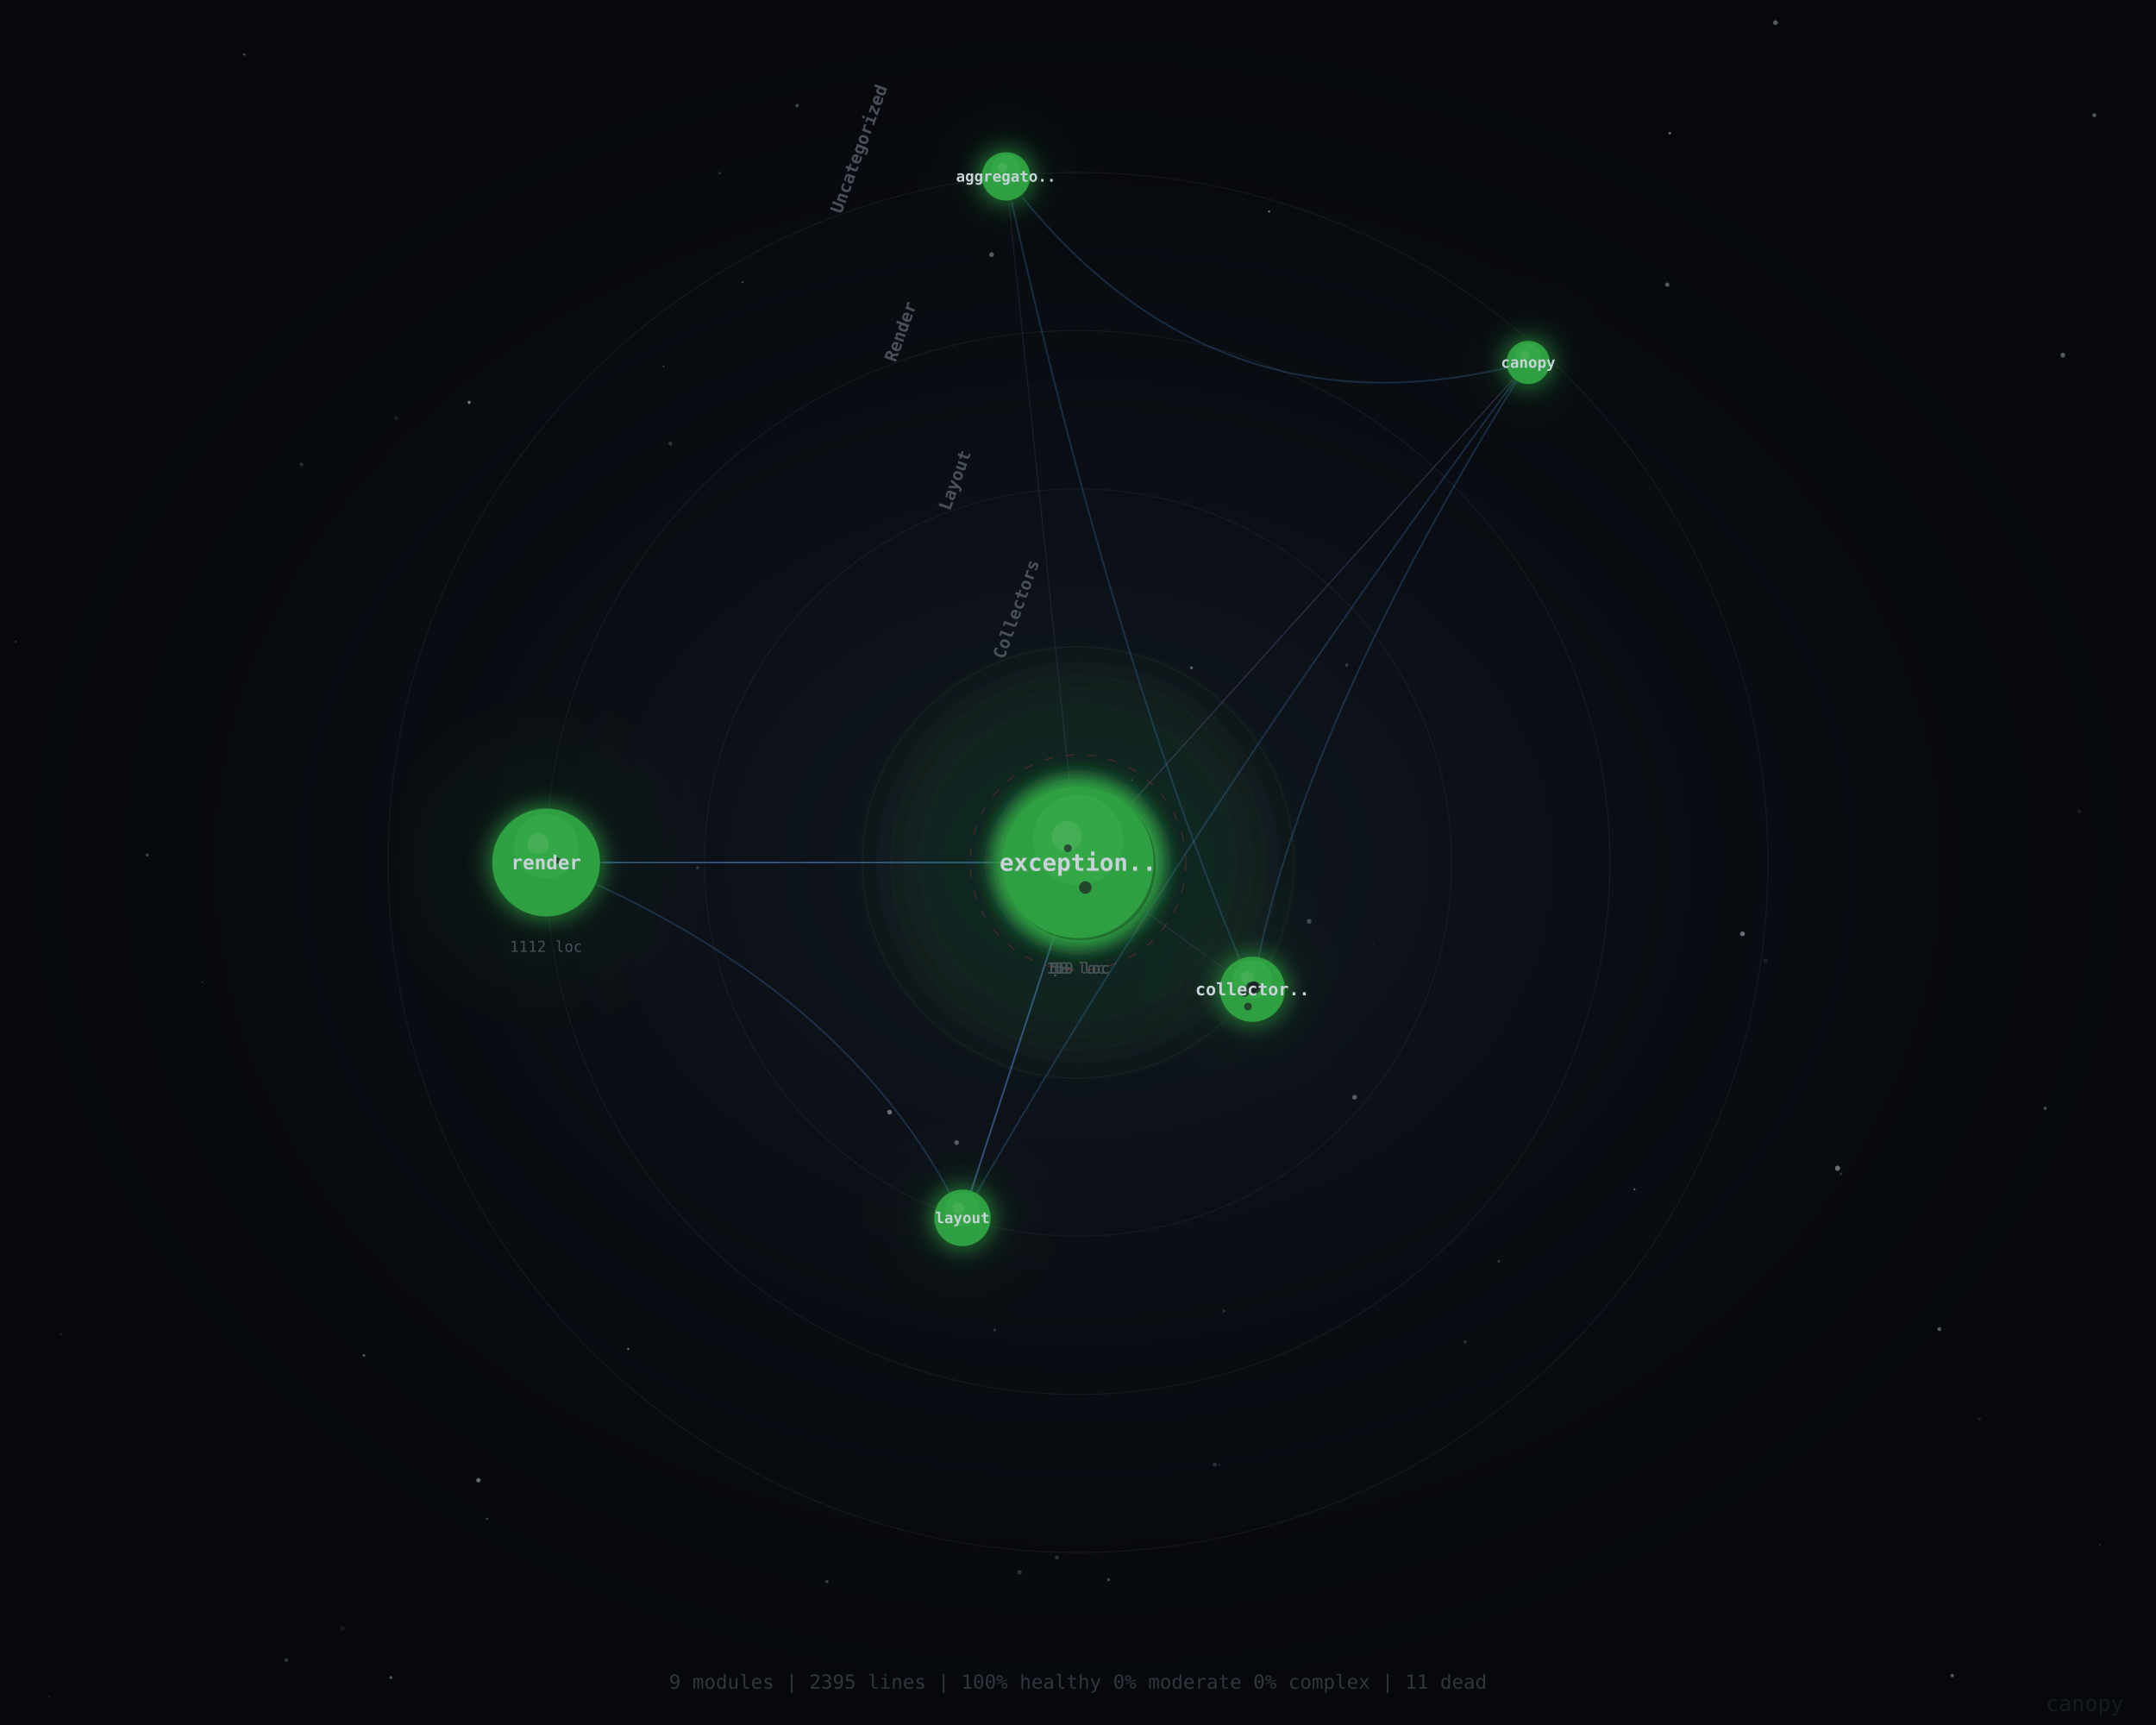
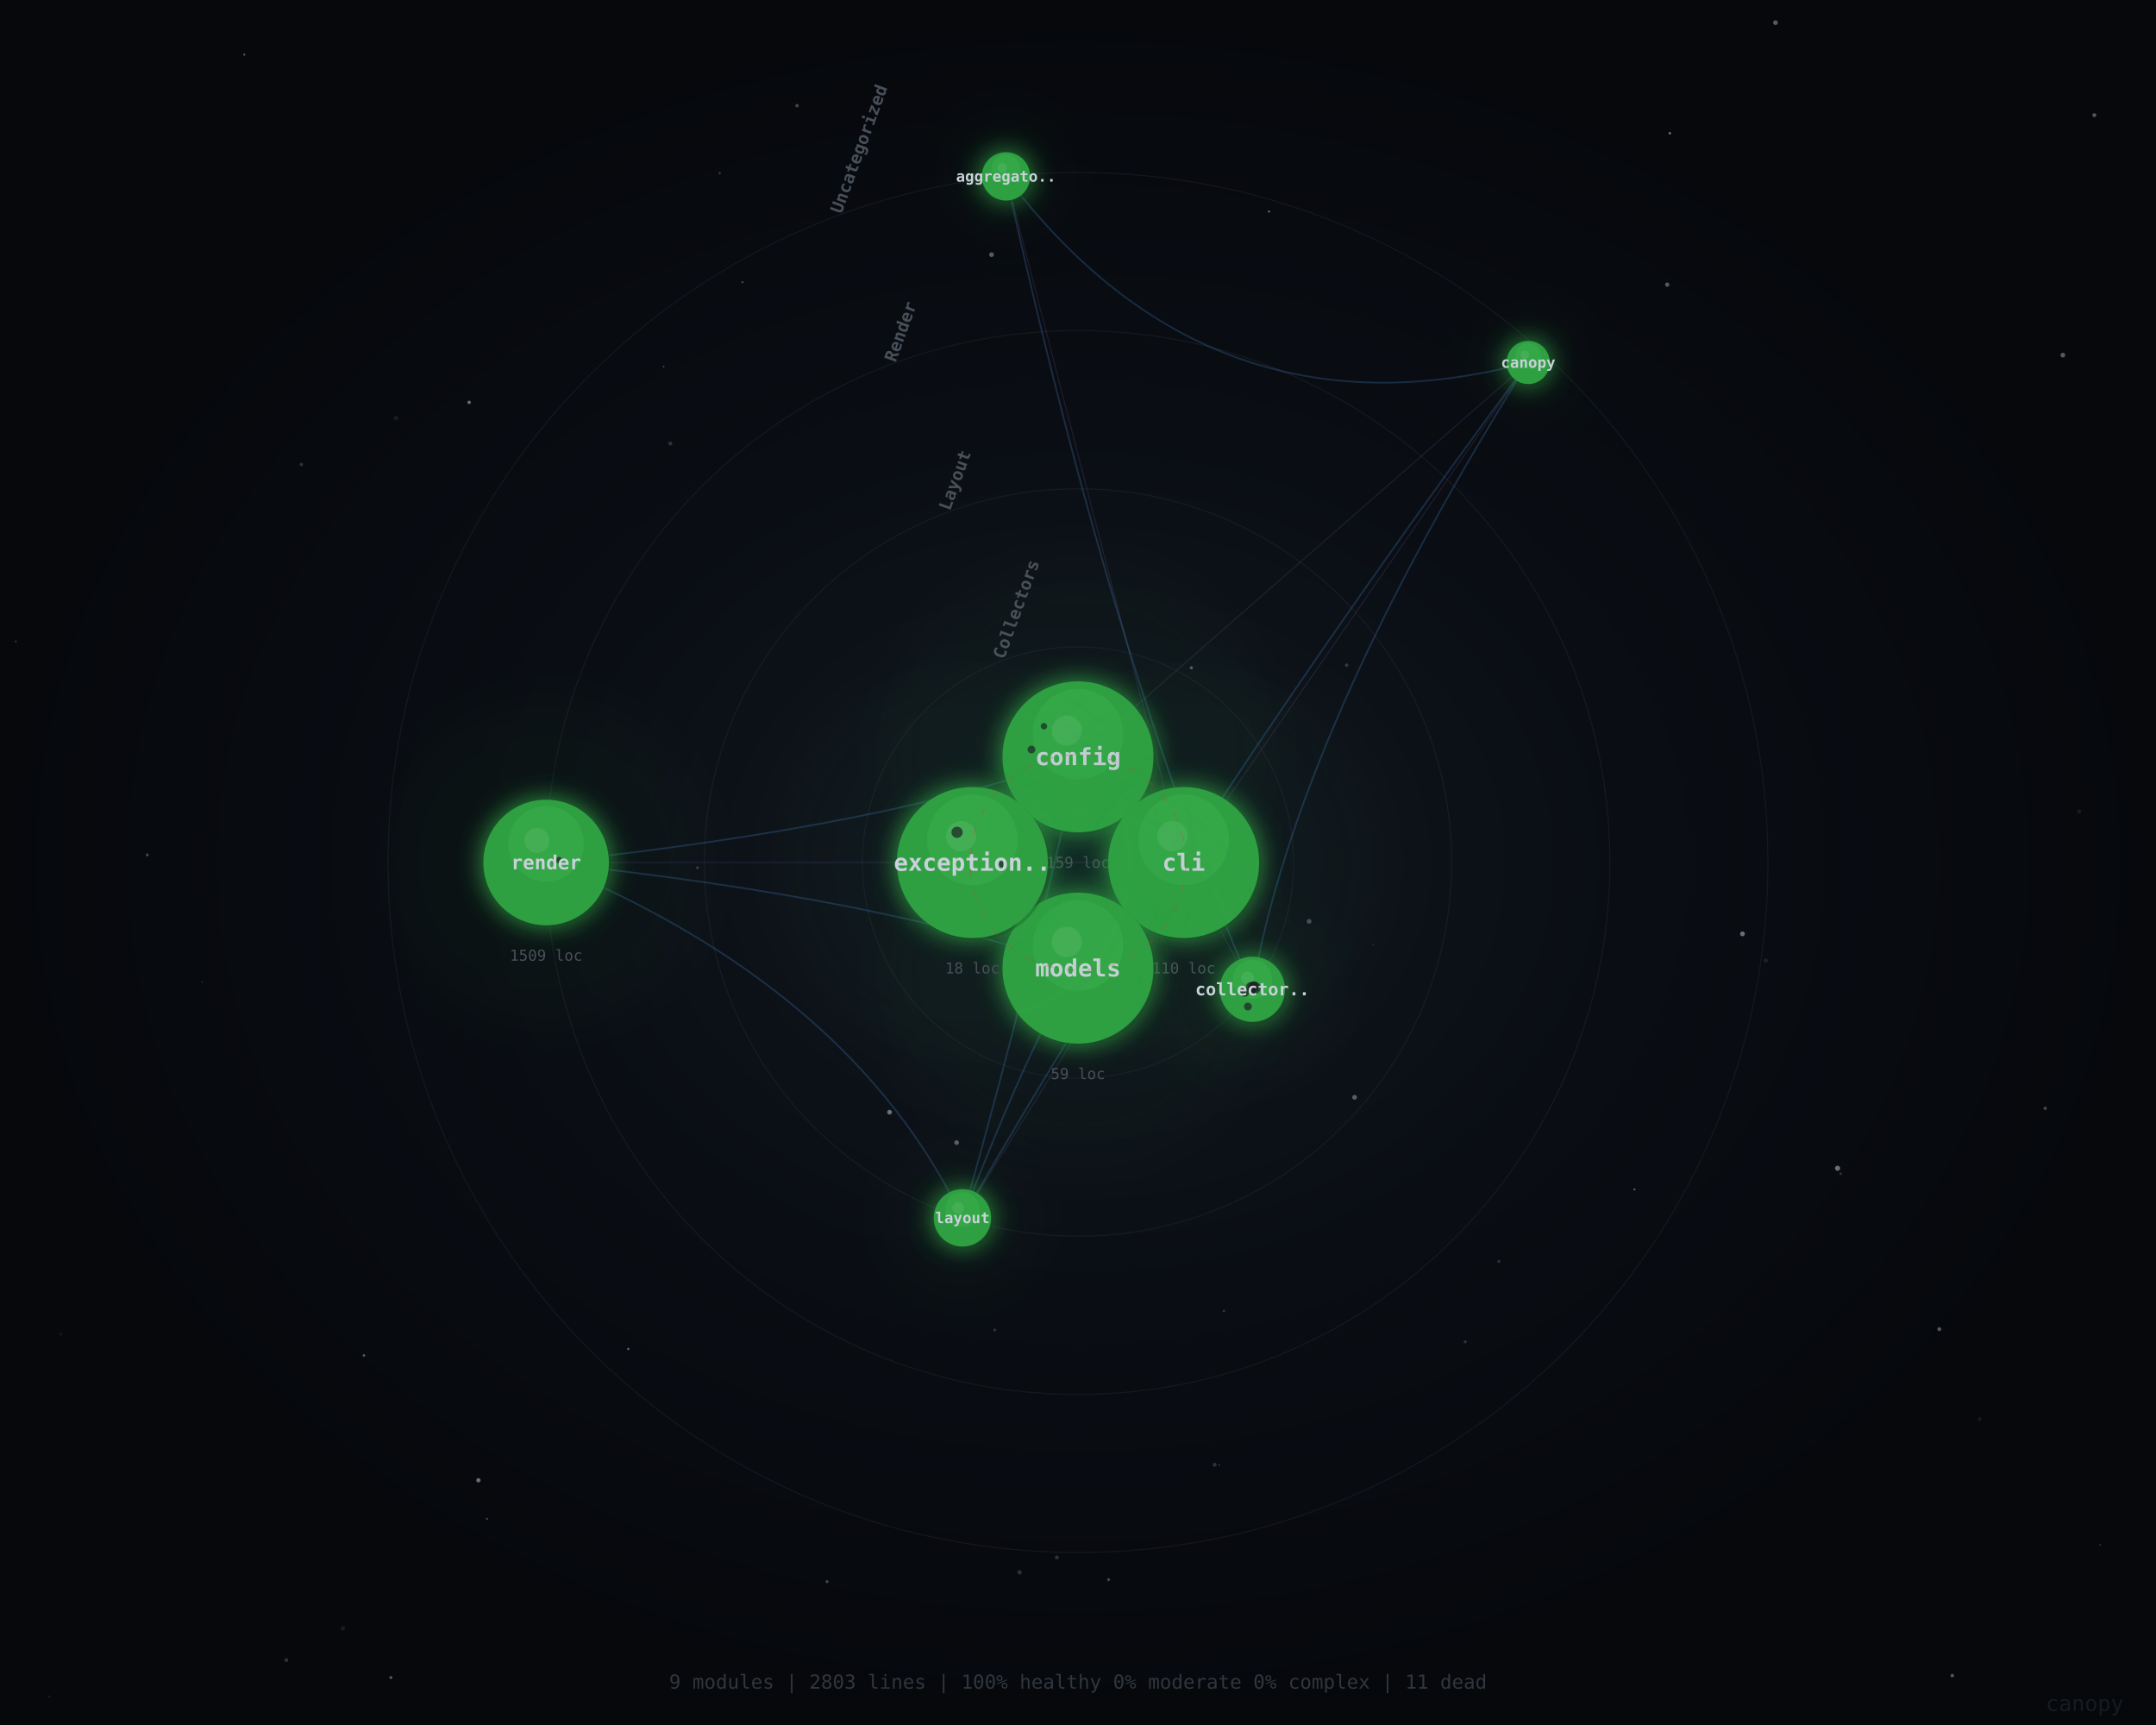
<svg xmlns="http://www.w3.org/2000/svg" viewBox="0 0 1000 800">
  <defs>
    <radialGradient id="bgGrad" cx="50%" cy="50%" r="50%">
      <stop offset="0%" stop-color="#111820" />
      <stop offset="50%" stop-color="#0a0e14" />
      <stop offset="100%" stop-color="#06080c" />
    </radialGradient>
    <filter id="nodeGlow" x="-50%" y="-50%" width="200%" height="200%">
      <feGaussianBlur stdDeviation="6" result="blur" />
      <feMerge>
        <feMergeNode in="blur" />
        <feMergeNode in="SourceGraphic" />
      </feMerge>
    </filter>
    <filter id="softGlow" x="-50%" y="-50%" width="200%" height="200%">
      <feGaussianBlur stdDeviation="12" />
    </filter>
    <filter id="churnPulse" x="-50%" y="-50%" width="200%" height="200%">
      <feGaussianBlur stdDeviation="4" result="blur" />
      <feMerge>
        <feMergeNode in="blur" />
        <feMergeNode in="SourceGraphic" />
      </feMerge>
    </filter>
  </defs>
  <rect width="1000" height="800" fill="url(#bgGrad)" />
  <circle cx="971.4" cy="53.4" r="0.9" fill="#c9d1d9" opacity="0.4" />
  <circle cx="514.2" cy="732.6" r="0.7" fill="#c9d1d9" opacity="0.3" />
  <circle cx="918.2" cy="658.1" r="0.8" fill="#c9d1d9" opacity="0.1" />
  <circle cx="956.8" cy="164.7" r="1.1" fill="#c9d1d9" opacity="0.4" />
  <circle cx="183.7" cy="193.9" r="1.0" fill="#c9d1d9" opacity="0.1" />
  <circle cx="636.9" cy="438.2" r="0.5" fill="#c9d1d9" opacity="0.1" />
  <circle cx="563.4" cy="679.3" r="0.9" fill="#c9d1d9" opacity="0.2" />
  <circle cx="774.5" cy="61.8" r="0.6" fill="#c9d1d9" opacity="0.5" />
  <circle cx="461.4" cy="616.8" r="0.7" fill="#c9d1d9" opacity="0.2" />
  <circle cx="113.3" cy="25.3" r="0.5" fill="#c9d1d9" opacity="0.4" />
  <circle cx="565.5" cy="679.4" r="0.3" fill="#c9d1d9" opacity="0.4" />
  <circle cx="291.4" cy="625.6" r="0.5" fill="#c9d1d9" opacity="0.5" />
  <circle cx="168.8" cy="628.6" r="0.6" fill="#c9d1d9" opacity="0.4" />
  <circle cx="181.3" cy="778.0" r="0.7" fill="#c9d1d9" opacity="0.4" />
  <circle cx="823.5" cy="10.5" r="1.1" fill="#c9d1d9" opacity="0.4" />
  <circle cx="974.1" cy="716.4" r="0.3" fill="#c9d1d9" opacity="0.4" />
  <circle cx="773.3" cy="132.0" r="1.0" fill="#c9d1d9" opacity="0.4" />
  <circle cx="899.5" cy="616.4" r="0.9" fill="#c9d1d9" opacity="0.4" />
  <circle cx="344.4" cy="130.9" r="0.5" fill="#c9d1d9" opacity="0.3" />
  <circle cx="964.4" cy="376.3" r="0.9" fill="#c9d1d9" opacity="0.1" />
  <circle cx="28.3" cy="618.8" r="0.6" fill="#c9d1d9" opacity="0.1" />
  <circle cx="263.3" cy="399.7" r="0.9" fill="#c9d1d9" opacity="0.2" />
  <circle cx="758.1" cy="551.6" r="0.5" fill="#c9d1d9" opacity="0.4" />
  <circle cx="139.8" cy="215.4" r="0.8" fill="#c9d1d9" opacity="0.2" />
  <circle cx="459.9" cy="118.1" r="1.1" fill="#c9d1d9" opacity="0.4" />
  <circle cx="852.3" cy="541.8" r="1.2" fill="#c9d1d9" opacity="0.5" />
  <circle cx="628.3" cy="508.9" r="1.1" fill="#c9d1d9" opacity="0.4" />
  <circle cx="552.6" cy="309.7" r="0.7" fill="#c9d1d9" opacity="0.4" />
  <circle cx="333.8" cy="80.3" r="0.6" fill="#c9d1d9" opacity="0.2" />
  <circle cx="819.0" cy="445.5" r="1.0" fill="#c9d1d9" opacity="0.1" />
  <circle cx="217.6" cy="186.6" r="0.8" fill="#c9d1d9" opacity="0.5" />
  <circle cx="93.8" cy="455.5" r="0.3" fill="#c9d1d9" opacity="0.3" />
  <circle cx="307.8" cy="170.0" r="0.4" fill="#c9d1d9" opacity="0.3" />
  <circle cx="695.2" cy="585.0" r="0.7" fill="#c9d1d9" opacity="0.2" />
  <circle cx="369.7" cy="49.0" r="0.8" fill="#c9d1d9" opacity="0.3" />
  <circle cx="221.9" cy="686.5" r="1.0" fill="#c9d1d9" opacity="0.5" />
  <circle cx="607.2" cy="427.3" r="1.1" fill="#c9d1d9" opacity="0.3" />
  <circle cx="808.2" cy="433.1" r="1.1" fill="#c9d1d9" opacity="0.5" />
  <circle cx="310.9" cy="205.7" r="0.9" fill="#c9d1d9" opacity="0.2" />
  <circle cx="159.0" cy="755.2" r="1.0" fill="#c9d1d9" opacity="0.1" />
  <circle cx="225.9" cy="704.4" r="0.5" fill="#c9d1d9" opacity="0.3" />
  <circle cx="489.4" cy="452.3" r="0.4" fill="#c9d1d9" opacity="0.5" />
  <circle cx="624.6" cy="308.5" r="0.8" fill="#c9d1d9" opacity="0.2" />
  <circle cx="383.6" cy="733.5" r="0.7" fill="#c9d1d9" opacity="0.3" />
  <circle cx="905.5" cy="777.1" r="0.8" fill="#c9d1d9" opacity="0.4" />
  <circle cx="525.0" cy="361.7" r="0.4" fill="#c9d1d9" opacity="0.3" />
  <circle cx="567.7" cy="608.0" r="0.6" fill="#c9d1d9" opacity="0.2" />
  <circle cx="412.6" cy="515.8" r="1.1" fill="#c9d1d9" opacity="0.5" />
  <circle cx="679.6" cy="622.3" r="0.7" fill="#c9d1d9" opacity="0.2" />
  <circle cx="472.9" cy="729.2" r="1.0" fill="#c9d1d9" opacity="0.2" />
  <circle cx="22.8" cy="786.8" r="0.5" fill="#c9d1d9" opacity="0.1" />
  <circle cx="323.5" cy="402.4" r="0.7" fill="#c9d1d9" opacity="0.2" />
  <circle cx="490.2" cy="722.3" r="0.9" fill="#c9d1d9" opacity="0.2" />
  <circle cx="132.8" cy="769.9" r="0.9" fill="#c9d1d9" opacity="0.2" />
  <circle cx="443.7" cy="529.9" r="1.1" fill="#c9d1d9" opacity="0.4" />
  <circle cx="7.3" cy="297.5" r="0.5" fill="#c9d1d9" opacity="0.2" />
  <circle cx="853.8" cy="544.4" r="0.6" fill="#c9d1d9" opacity="0.2" />
  <circle cx="588.6" cy="98.1" r="0.5" fill="#c9d1d9" opacity="0.5" />
  <circle cx="948.6" cy="514.0" r="0.8" fill="#c9d1d9" opacity="0.3" />
  <circle cx="68.3" cy="396.5" r="0.7" fill="#c9d1d9" opacity="0.3" />
  <circle cx="500.0" cy="400.0" r="100.0" fill="none" stroke="#30363d" stroke-width="0.5" opacity="0.3" />
  <circle cx="500.0" cy="400.0" r="173.3" fill="none" stroke="#30363d" stroke-width="0.5" opacity="0.3" />
  <circle cx="500.0" cy="400.0" r="246.7" fill="none" stroke="#30363d" stroke-width="0.5" opacity="0.3" />
  <circle cx="500.0" cy="400.0" r="320.0" fill="none" stroke="#30363d" stroke-width="0.5" opacity="0.3" />
  <text x="465.7" y="306.1" font-family="monospace" font-size="8" font-weight="600" fill="#484f58" text-anchor="start" transform="rotate(-70 465.7 306.1)">Collectors</text>
  <text x="440.6" y="237.2" font-family="monospace" font-size="8" font-weight="600" fill="#484f58" text-anchor="start" transform="rotate(-70 440.6 237.2)">Layout</text>
  <text x="415.4" y="168.3" font-family="monospace" font-size="8" font-weight="600" fill="#484f58" text-anchor="start" transform="rotate(-70 415.4 168.3)">Render</text>
  <text x="390.3" y="99.4" font-family="monospace" font-size="8" font-weight="600" fill="#484f58" text-anchor="start" transform="rotate(-70 390.3 99.4)">Uncategorized</text>
-   <line x1="500.0" y1="400.0" x2="708.8" y2="168.1" stroke="#bc8cff" stroke-width="0.5" opacity="0.12" />
-   <line x1="500.0" y1="400.0" x2="466.6" y2="81.8" stroke="#bc8cff" stroke-width="0.5" opacity="0.12" />
-   <line x1="500.0" y1="400.0" x2="580.9" y2="458.8" stroke="#bc8cff" stroke-width="0.5" opacity="0.12" />
-   <line x1="500.0" y1="400.0" x2="446.4" y2="564.8" stroke="#bc8cff" stroke-width="0.5" opacity="0.12" />
-   <line x1="500.0" y1="400.0" x2="253.3" y2="400.0" stroke="#bc8cff" stroke-width="0.5" opacity="0.12" />
-   <line x1="500.0" y1="400.0" x2="708.8" y2="168.1" stroke="#bc8cff" stroke-width="0.5" opacity="0.12" />
+   <line x1="549.0" y1="400.0" x2="708.8" y2="168.1" stroke="#bc8cff" stroke-width="0.5" opacity="0.12" />
+   <line x1="549.0" y1="400.0" x2="466.6" y2="81.8" stroke="#bc8cff" stroke-width="0.5" opacity="0.12" />
+   <line x1="549.0" y1="400.0" x2="580.9" y2="458.8" stroke="#bc8cff" stroke-width="0.5" opacity="0.12" />
+   <line x1="549.0" y1="400.0" x2="446.4" y2="564.8" stroke="#bc8cff" stroke-width="0.5" opacity="0.12" />
+   <line x1="549.0" y1="400.0" x2="253.3" y2="400.0" stroke="#bc8cff" stroke-width="0.5" opacity="0.12" />
+   <line x1="500.0" y1="351.0" x2="708.8" y2="168.1" stroke="#bc8cff" stroke-width="0.5" opacity="0.12" />
  <path d="M466.6,81.8 Q561.4,207.4 708.8,168.1" fill="none" stroke="#58a6ff" stroke-width="0.8" opacity="0.2" />
  <path d="M466.6,81.8 Q516.6,309.2 580.9,458.8" fill="none" stroke="#58a6ff" stroke-width="0.8" opacity="0.2" />
  <path d="M580.9,458.8 Q601.4,339.4 708.8,168.1" fill="none" stroke="#58a6ff" stroke-width="0.8" opacity="0.2" />
  <path d="M446.4,564.8 Q554.3,376.5 708.8,168.1" fill="none" stroke="#58a6ff" stroke-width="0.8" opacity="0.2" />
-   <path d="M446.4,564.8 Q481.3,457.7 500.0,400.0" fill="none" stroke="#58a6ff" stroke-width="0.8" opacity="0.2" />
-   <path d="M446.4,564.8 Q481.3,457.7 500.0,400.0" fill="none" stroke="#58a6ff" stroke-width="0.8" opacity="0.2" />
-   <path d="M253.3,400.0 Q413.7,400.0 500.0,400.0" fill="none" stroke="#58a6ff" stroke-width="0.8" opacity="0.2" />
+   <path d="M446.4,564.8 Q481.3,440.5 500.0,351.0" fill="none" stroke="#58a6ff" stroke-width="0.8" opacity="0.2" />
+   <path d="M446.4,564.8 Q481.3,474.8 500.0,449.0" fill="none" stroke="#58a6ff" stroke-width="0.8" opacity="0.2" />
+   <path d="M253.3,400.0 Q413.7,382.9 500.0,351.0" fill="none" stroke="#58a6ff" stroke-width="0.8" opacity="0.2" />
  <path d="M253.3,400.0 Q394.9,457.7 446.4,564.8" fill="none" stroke="#58a6ff" stroke-width="0.8" opacity="0.2" />
-   <path d="M253.3,400.0 Q413.7,400.0 500.0,400.0" fill="none" stroke="#58a6ff" stroke-width="0.8" opacity="0.2" />
+   <path d="M253.3,400.0 Q413.7,417.1 500.0,449.0" fill="none" stroke="#58a6ff" stroke-width="0.8" opacity="0.2" />
  <g data-module="canopy.config">
-     <circle cx="500.0" cy="400.0" r="87.5" fill="#2ea04355" opacity="0.1" filter="url(#softGlow)" />
-     <circle cx="501.0" cy="401.0" r="35.0" fill="#000000" opacity="0.3" />
-     <circle cx="500.0" cy="400.0" r="35.0" fill="#2ea043" filter="url(#nodeGlow)" />
-     <circle cx="500.0" cy="389.5" r="21.0" fill="#56d364" opacity="0.15" />
-     <circle cx="494.8" cy="387.8" r="7.0" fill="#ffffff" opacity="0.08" />
-     <circle cx="503.4" cy="411.6" r="2.9" fill="#1b1f23" opacity="0.7" />
-     <circle cx="495.3" cy="393.4" r="1.8" fill="#1b1f23" opacity="0.7" />
-     <text x="500.0" y="400.0" font-family="monospace" font-size="11" font-weight="700" fill="#c9d1d9" text-anchor="middle" dy="0.35em">config</text>
-     <text x="500.0" y="449.0" font-family="monospace" font-size="7" fill="#484f58" text-anchor="middle" dy="0.35em">159 loc</text>
+     <circle cx="500.0" cy="351.0" r="87.5" fill="#2ea04355" opacity="0.1" filter="url(#softGlow)" />
+     <circle cx="501.0" cy="352.0" r="35.0" fill="#000000" opacity="0.3" />
+     <circle cx="500.0" cy="351.0" r="35.0" fill="#2ea043" filter="url(#nodeGlow)" />
+     <circle cx="500.0" cy="340.5" r="21.0" fill="#56d364" opacity="0.15" />
+     <circle cx="494.8" cy="338.8" r="7.0" fill="#ffffff" opacity="0.08" />
+     <circle cx="478.4" cy="347.6" r="1.8" fill="#1b1f23" opacity="0.7" />
+     <circle cx="484.2" cy="336.8" r="1.5" fill="#1b1f23" opacity="0.7" />
+     <text x="500.0" y="351.0" font-family="monospace" font-size="11" font-weight="700" fill="#c9d1d9" text-anchor="middle" dy="0.35em">config</text>
+     <text x="500.0" y="400.0" font-family="monospace" font-size="7" fill="#484f58" text-anchor="middle" dy="0.35em">159 loc</text>
  </g>
  <g data-module="canopy.cli">
-     <circle cx="500.0" cy="400.0" r="87.5" fill="#2ea04355" opacity="0.1" filter="url(#softGlow)" />
-     <circle cx="501.0" cy="401.0" r="35.0" fill="#000000" opacity="0.3" />
-     <circle cx="500.0" cy="400.0" r="35.0" fill="#2ea043" filter="url(#nodeGlow)" />
-     <circle cx="500.0" cy="389.5" r="21.0" fill="#56d364" opacity="0.15" />
-     <circle cx="494.8" cy="387.8" r="7.0" fill="#ffffff" opacity="0.08" />
-     <text x="500.0" y="400.0" font-family="monospace" font-size="11" font-weight="700" fill="#c9d1d9" text-anchor="middle" dy="0.35em">cli</text>
-     <text x="500.0" y="449.0" font-family="monospace" font-size="7" fill="#484f58" text-anchor="middle" dy="0.35em">110 loc</text>
+     <circle cx="549.0" cy="400.0" r="87.5" fill="#2ea04355" opacity="0.1" filter="url(#softGlow)" />
+     <circle cx="550.0" cy="401.0" r="35.0" fill="#000000" opacity="0.3" />
+     <circle cx="549.0" cy="400.0" r="35.0" fill="#2ea043" filter="url(#nodeGlow)" />
+     <circle cx="549.0" cy="389.5" r="21.0" fill="#56d364" opacity="0.15" />
+     <circle cx="543.8" cy="387.8" r="7.0" fill="#ffffff" opacity="0.08" />
+     <text x="549.0" y="400.0" font-family="monospace" font-size="11" font-weight="700" fill="#c9d1d9" text-anchor="middle" dy="0.35em">cli</text>
+     <text x="549.0" y="449.0" font-family="monospace" font-size="7" fill="#484f58" text-anchor="middle" dy="0.35em">110 loc</text>
  </g>
  <g data-module="canopy.models">
-     <circle cx="500.0" cy="400.0" r="87.5" fill="#2ea04355" opacity="0.1" filter="url(#softGlow)" />
-     <circle cx="501.0" cy="401.0" r="35.0" fill="#000000" opacity="0.3" />
-     <circle cx="500.0" cy="400.0" r="35.0" fill="#2ea043" filter="url(#nodeGlow)" />
-     <circle cx="500.0" cy="389.5" r="21.0" fill="#56d364" opacity="0.15" />
-     <circle cx="494.8" cy="387.8" r="7.0" fill="#ffffff" opacity="0.08" />
-     <text x="500.0" y="400.0" font-family="monospace" font-size="11" font-weight="700" fill="#c9d1d9" text-anchor="middle" dy="0.35em">models</text>
-     <text x="500.0" y="449.0" font-family="monospace" font-size="7" fill="#484f58" text-anchor="middle" dy="0.35em">59 loc</text>
+     <circle cx="500.0" cy="449.0" r="87.5" fill="#2ea04355" opacity="0.1" filter="url(#softGlow)" />
+     <circle cx="501.0" cy="450.0" r="35.0" fill="#000000" opacity="0.3" />
+     <circle cx="500.0" cy="449.0" r="35.0" fill="#2ea043" filter="url(#nodeGlow)" />
+     <circle cx="500.0" cy="438.5" r="21.0" fill="#56d364" opacity="0.15" />
+     <circle cx="494.8" cy="436.8" r="7.0" fill="#ffffff" opacity="0.08" />
+     <text x="500.0" y="449.0" font-family="monospace" font-size="11" font-weight="700" fill="#c9d1d9" text-anchor="middle" dy="0.35em">models</text>
+     <text x="500.0" y="498.0" font-family="monospace" font-size="7" fill="#484f58" text-anchor="middle" dy="0.35em">59 loc</text>
  </g>
  <g data-module="canopy.exceptions">
-     <circle cx="500.0" cy="400.0" r="87.5" fill="#2ea04355" opacity="0.1" filter="url(#softGlow)" />
-     <circle cx="501.0" cy="401.0" r="35.0" fill="#000000" opacity="0.3" />
-     <circle cx="500.0" cy="400.0" r="35.0" fill="#2ea043" filter="url(#nodeGlow)" />
-     <circle cx="500.0" cy="389.5" r="21.0" fill="#56d364" opacity="0.15" />
-     <circle cx="494.8" cy="387.8" r="7.0" fill="#ffffff" opacity="0.08" />
-     <circle cx="503.4" cy="411.6" r="2.9" fill="#1b1f23" opacity="0.7" />
-     <circle cx="495.3" cy="393.4" r="1.8" fill="#1b1f23" opacity="0.7" />
-     <text x="500.0" y="400.0" font-family="monospace" font-size="11" font-weight="700" fill="#c9d1d9" text-anchor="middle" dy="0.35em">exception..</text>
-     <text x="500.0" y="449.0" font-family="monospace" font-size="7" fill="#484f58" text-anchor="middle" dy="0.35em">18 loc</text>
+     <circle cx="451.0" cy="400.0" r="87.5" fill="#2ea04355" opacity="0.1" filter="url(#softGlow)" />
+     <circle cx="452.0" cy="401.0" r="35.0" fill="#000000" opacity="0.3" />
+     <circle cx="451.0" cy="400.0" r="35.0" fill="#2ea043" filter="url(#nodeGlow)" />
+     <circle cx="451.0" cy="389.5" r="21.0" fill="#56d364" opacity="0.15" />
+     <circle cx="445.8" cy="387.8" r="7.0" fill="#ffffff" opacity="0.08" />
+     <circle cx="443.9" cy="386.0" r="2.6" fill="#1b1f23" opacity="0.7" />
+     <circle cx="465.0" cy="400.8" r="1.6" fill="#1b1f23" opacity="0.7" />
+     <text x="451.0" y="400.0" font-family="monospace" font-size="11" font-weight="700" fill="#c9d1d9" text-anchor="middle" dy="0.35em">exception..</text>
+     <text x="451.0" y="449.0" font-family="monospace" font-size="7" fill="#484f58" text-anchor="middle" dy="0.35em">18 loc</text>
  </g>
  <g data-module="canopy.collectors">
    <circle cx="580.9" cy="458.8" r="37.8" fill="#2ea04355" opacity="0.1" filter="url(#softGlow)" />
    <circle cx="581.9" cy="459.8" r="15.1" fill="#000000" opacity="0.3" />
    <circle cx="580.9" cy="458.8" r="15.1" fill="#2ea043" filter="url(#nodeGlow)" />
    <circle cx="580.9" cy="454.2" r="9.1" fill="#56d364" opacity="0.15" />
    <circle cx="578.6" cy="453.5" r="3.0" fill="#ffffff" opacity="0.08" />
    <circle cx="581.5" cy="457.6" r="2.4" fill="#1b1f23" opacity="0.7" />
    <circle cx="580.2" cy="457.6" r="2.2" fill="#1b1f23" opacity="0.7" />
    <circle cx="580.9" cy="459.5" r="1.6" fill="#1b1f23" opacity="0.7" />
    <circle cx="577.3" cy="460.2" r="2.1" fill="#1b1f23" opacity="0.7" />
    <circle cx="581.8" cy="458.1" r="2.9" fill="#1b1f23" opacity="0.7" />
    <circle cx="578.8" cy="466.8" r="1.8" fill="#1b1f23" opacity="0.7" />
    <text x="580.9" y="458.8" font-family="monospace" font-size="8" font-weight="600" fill="#c9d1d9" text-anchor="middle" dy="0.35em">collector..</text>
  </g>
  <g data-module="canopy.layout">
-     <circle cx="446.4" cy="564.8" r="32.7" fill="#2ea04355" opacity="0.1" filter="url(#softGlow)" />
-     <circle cx="447.4" cy="565.8" r="13.1" fill="#000000" opacity="0.3" />
-     <circle cx="446.4" cy="564.8" r="13.1" fill="#2ea043" filter="url(#nodeGlow)" />
-     <circle cx="446.4" cy="560.9" r="7.9" fill="#56d364" opacity="0.15" />
-     <circle cx="444.5" cy="560.3" r="2.6" fill="#ffffff" opacity="0.08" />
+     <circle cx="446.4" cy="564.8" r="33.3" fill="#2ea04355" opacity="0.1" filter="url(#softGlow)" />
+     <circle cx="447.4" cy="565.8" r="13.3" fill="#000000" opacity="0.3" />
+     <circle cx="446.4" cy="564.8" r="13.3" fill="#2ea043" filter="url(#nodeGlow)" />
+     <circle cx="446.4" cy="560.9" r="8.0" fill="#56d364" opacity="0.15" />
+     <circle cx="444.4" cy="560.2" r="2.7" fill="#ffffff" opacity="0.08" />
    <text x="446.4" y="564.8" font-family="monospace" font-size="7" font-weight="600" fill="#c9d1d9" text-anchor="middle" dy="0.35em">layout</text>
  </g>
  <g data-module="canopy.render">
-     <circle cx="253.3" cy="400.0" r="62.5" fill="#2ea04355" opacity="0.1" filter="url(#softGlow)" />
-     <circle cx="254.3" cy="401.0" r="25.0" fill="#000000" opacity="0.3" />
-     <circle cx="253.3" cy="400.0" r="25.0" fill="#2ea043" filter="url(#nodeGlow)" />
-     <circle cx="253.3" cy="392.5" r="15.0" fill="#56d364" opacity="0.15" />
-     <circle cx="249.6" cy="391.2" r="5.0" fill="#ffffff" opacity="0.08" />
-     <circle cx="258.5" cy="399.1" r="1.5" fill="#1b1f23" opacity="0.7" />
+     <circle cx="253.3" cy="400.0" r="72.8" fill="#2ea04355" opacity="0.1" filter="url(#softGlow)" />
+     <circle cx="254.3" cy="401.0" r="29.1" fill="#000000" opacity="0.3" />
+     <circle cx="253.3" cy="400.0" r="29.1" fill="#2ea043" filter="url(#nodeGlow)" />
+     <circle cx="253.3" cy="391.3" r="17.5" fill="#56d364" opacity="0.15" />
+     <circle cx="249.0" cy="389.8" r="5.8" fill="#ffffff" opacity="0.08" />
+     <circle cx="259.3" cy="398.9" r="1.5" fill="#1b1f23" opacity="0.7" />
    <text x="253.3" y="400.0" font-family="monospace" font-size="9" font-weight="600" fill="#c9d1d9" text-anchor="middle" dy="0.35em">render</text>
-     <text x="253.3" y="439.0" font-family="monospace" font-size="7" fill="#484f58" text-anchor="middle" dy="0.35em">1112 loc</text>
+     <text x="253.3" y="443.1" font-family="monospace" font-size="7" fill="#484f58" text-anchor="middle" dy="0.35em">1509 loc</text>
  </g>
  <g data-module="canopy.aggregator">
    <circle cx="466.6" cy="81.8" r="28.1" fill="#2ea04355" opacity="0.1" filter="url(#softGlow)" />
    <circle cx="467.6" cy="82.8" r="11.2" fill="#000000" opacity="0.3" />
    <circle cx="466.6" cy="81.8" r="11.2" fill="#2ea043" filter="url(#nodeGlow)" />
    <circle cx="466.6" cy="78.4" r="6.7" fill="#56d364" opacity="0.15" />
    <circle cx="464.9" cy="77.8" r="2.2" fill="#ffffff" opacity="0.08" />
    <text x="466.6" y="81.8" font-family="monospace" font-size="7" font-weight="600" fill="#c9d1d9" text-anchor="middle" dy="0.35em">aggregato..</text>
  </g>
  <g data-module="canopy">
    <circle cx="708.8" cy="168.1" r="25.0" fill="#2ea04355" opacity="0.1" filter="url(#softGlow)" />
    <circle cx="709.8" cy="169.1" r="10.0" fill="#000000" opacity="0.3" />
    <circle cx="708.8" cy="168.1" r="10.0" fill="#2ea043" filter="url(#nodeGlow)" />
    <circle cx="708.8" cy="165.1" r="6.0" fill="#56d364" opacity="0.15" />
    <circle cx="707.3" cy="164.6" r="2.0" fill="#ffffff" opacity="0.08" />
    <text x="708.8" y="168.1" font-family="monospace" font-size="7" font-weight="600" fill="#c9d1d9" text-anchor="middle" dy="0.35em">canopy</text>
  </g>
  <circle cx="500.0" cy="400.0" r="50.0" fill="none" stroke="#da3633" stroke-width="0.5" stroke-dasharray="4 6" opacity="0.3">
    <animateTransform attributeName="transform" type="rotate" from="0 500.0 400.0" to="360 500.0 400.0" dur="60s" repeatCount="indefinite" />
  </circle>
-   <text x="500.0" y="780.0" font-family="monospace" font-size="9" fill="#30363d" text-anchor="middle" dy="0.35em">9 modules | 2395 lines | 100% healthy 0% moderate 0% complex | 11 dead</text>
+   <text x="500.0" y="780.0" font-family="monospace" font-size="9" fill="#30363d" text-anchor="middle" dy="0.35em">9 modules | 2803 lines | 100% healthy 0% moderate 0% complex | 11 dead</text>
  <text x="985.0" y="790.0" font-family="monospace" font-size="10" fill="#161b22" text-anchor="end" dy="0.35em">canopy</text>
</svg>
